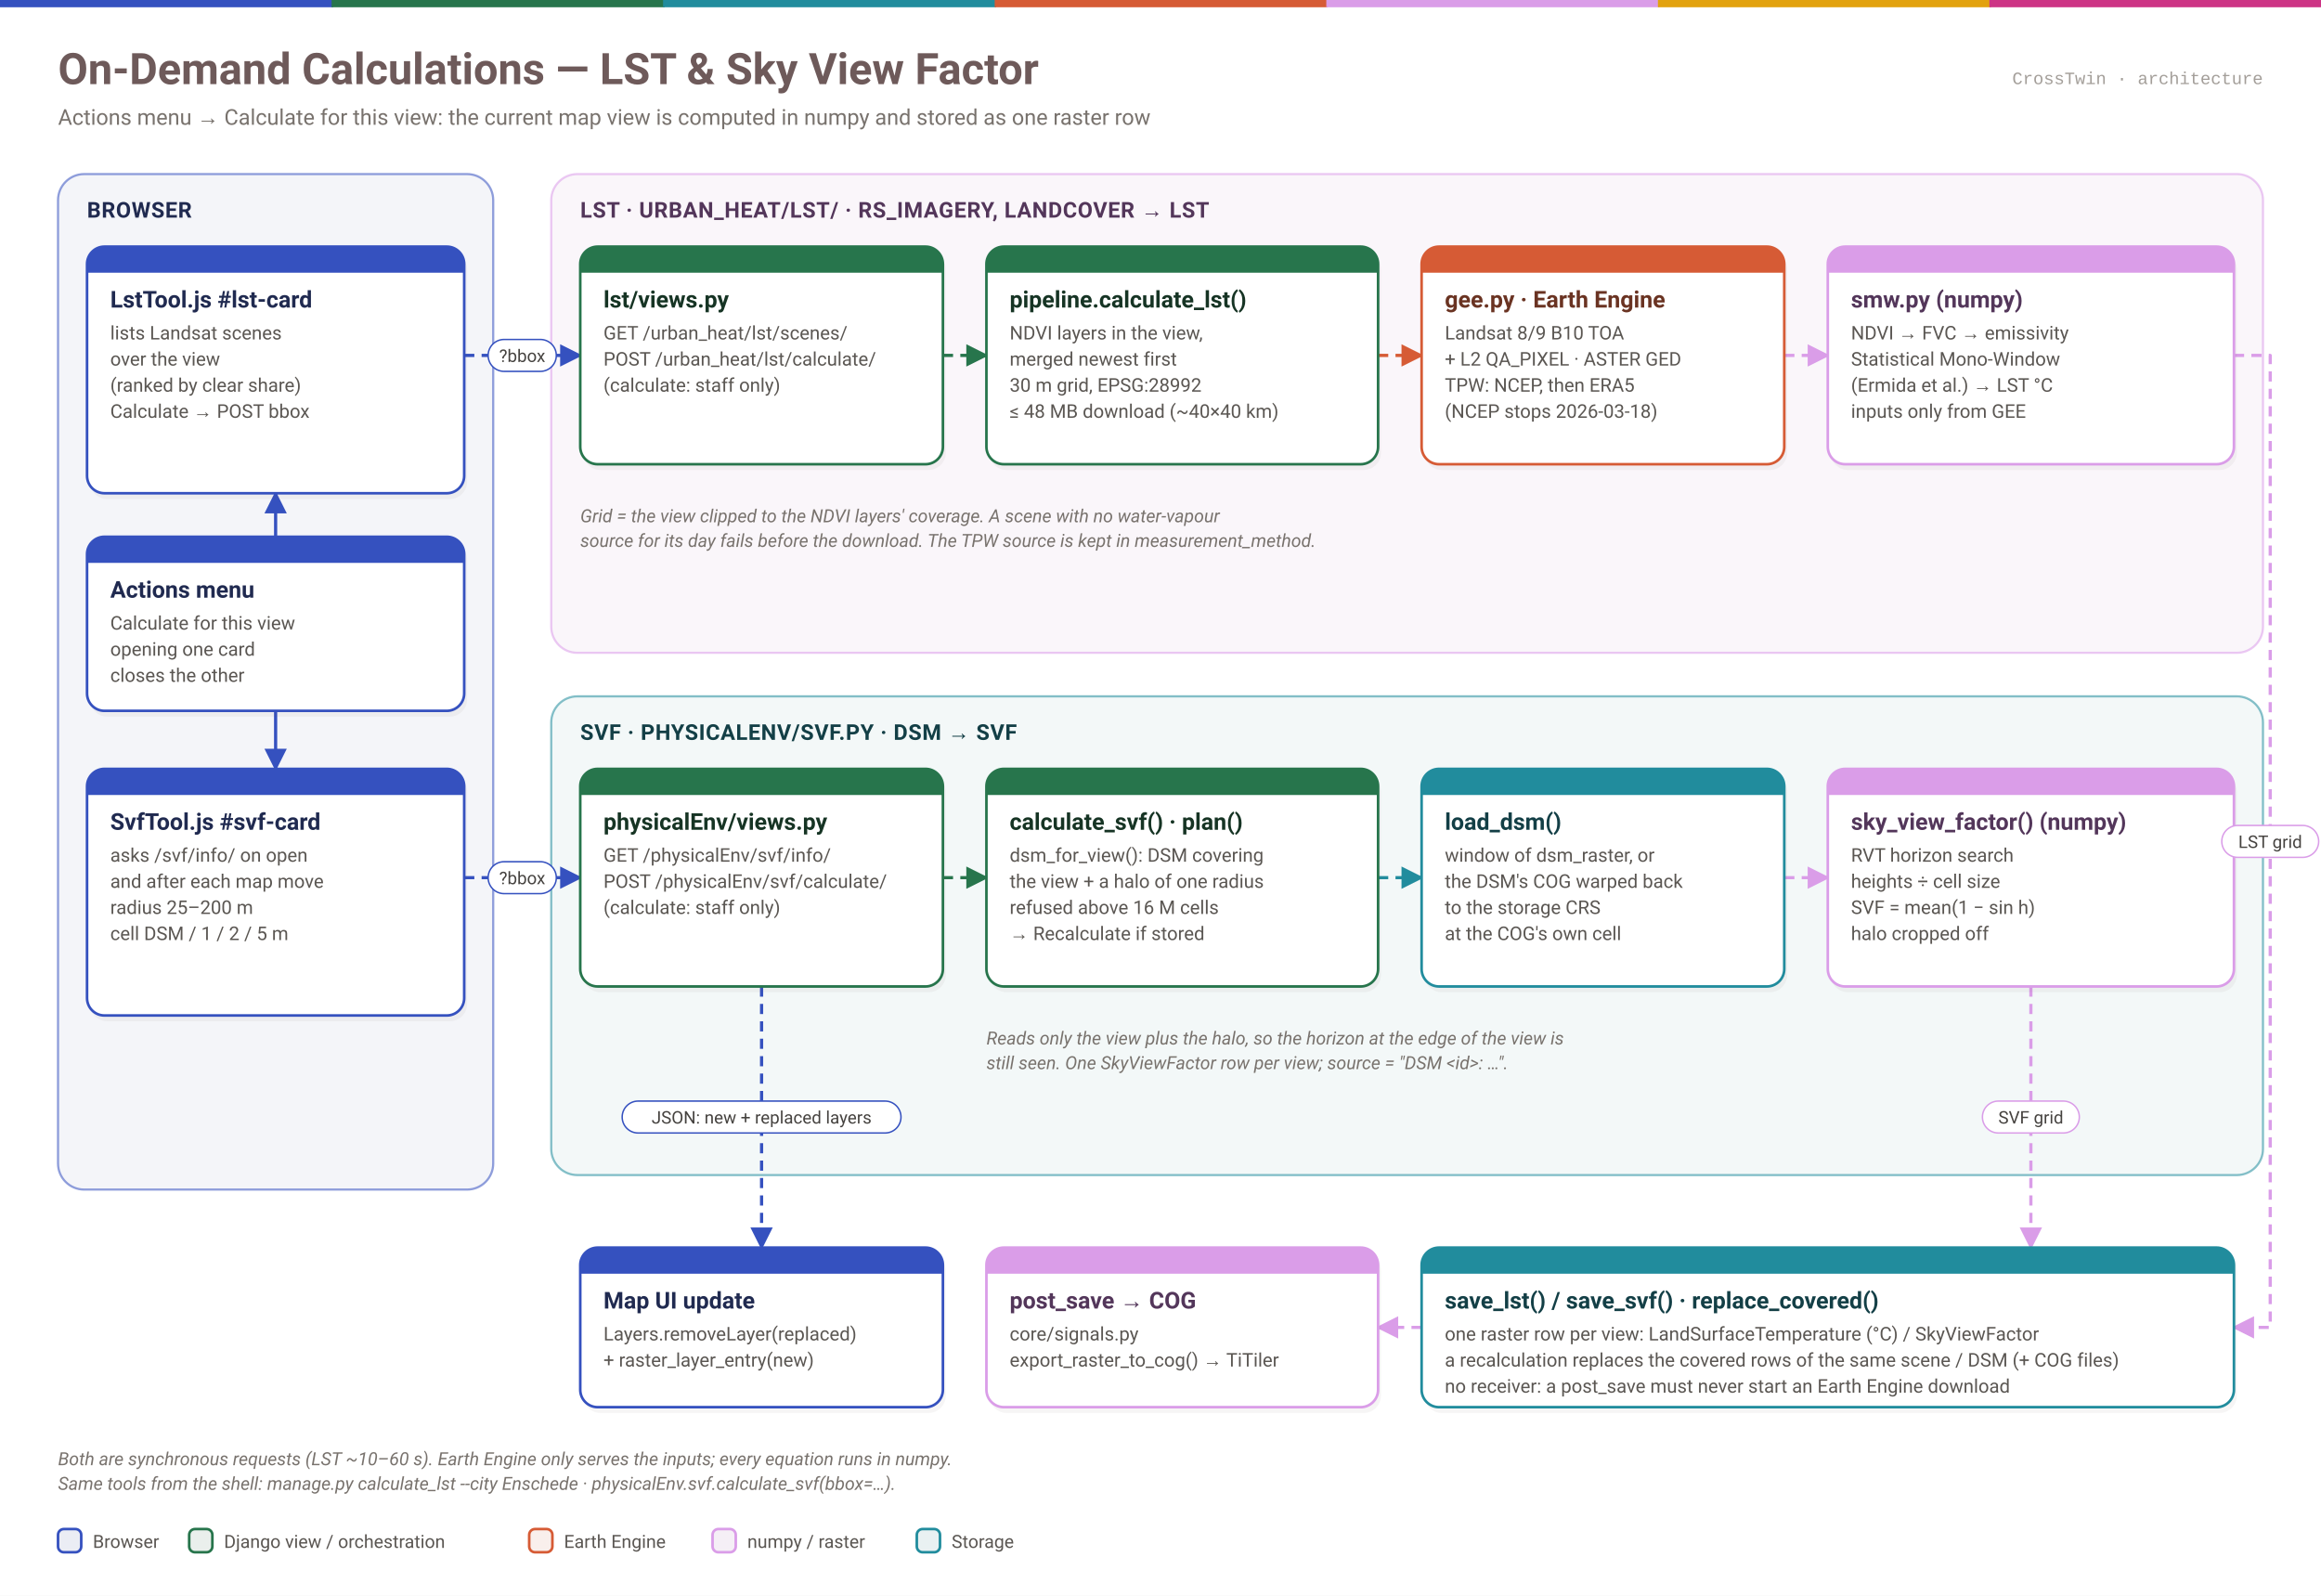
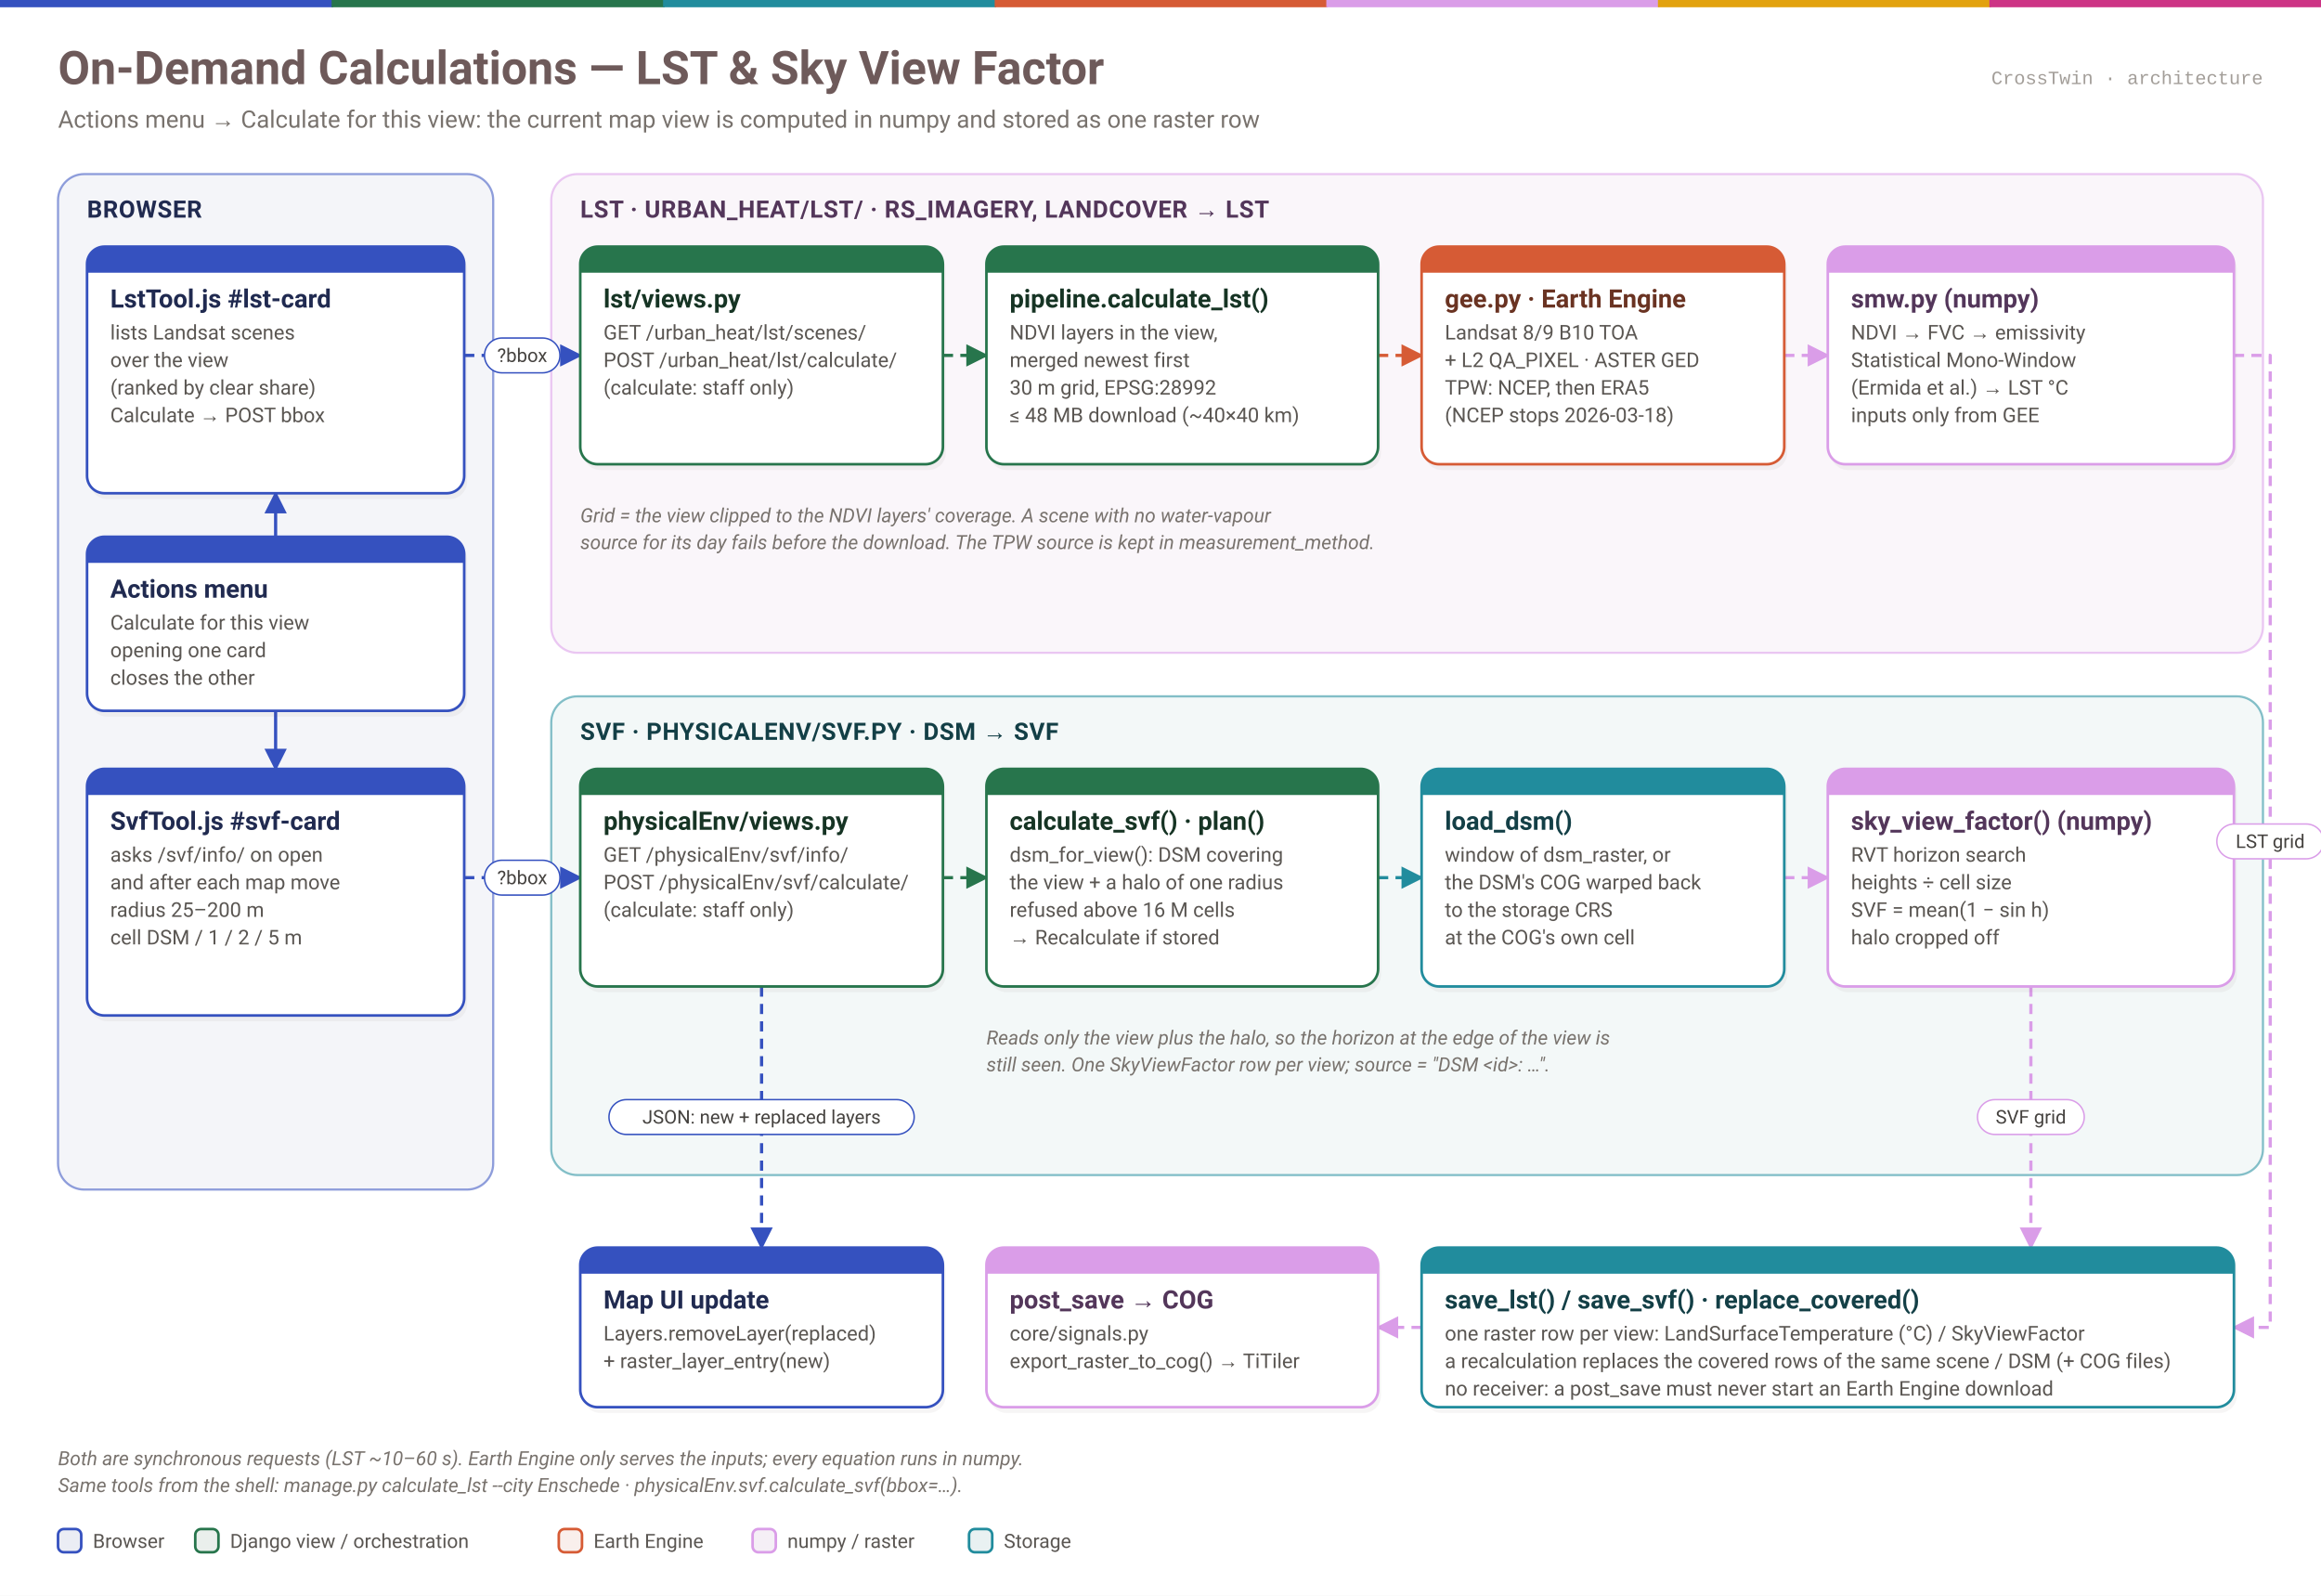
<svg xmlns="http://www.w3.org/2000/svg" viewBox="0 0 1600 1100" width="1600" height="1100" role="img" aria-label="On-Demand Calculations — LST &amp; Sky View Factor">
  <style>
  .t { font-family:'Roboto','Helvetica Neue','Arial',sans-serif; }
  .m { font-family:'JetBrains Mono','Consolas','Courier New',monospace; }
  .flow { stroke-dasharray:7 5; animation:dash 1.2s linear infinite; }
  @keyframes dash { to { stroke-dashoffset:-24; } }
  @media (prefers-reduced-motion: reduce) { .flow { animation:none; } }
</style>
  <defs>
    <marker id="a-client" viewBox="0 0 10 10" refX="9" refY="5" markerWidth="7" markerHeight="7" orient="auto-start-reverse">
      <path d="M0,0 L10,5 L0,10 z" fill="#3551BF" />
    </marker>
    <marker id="as-client" viewBox="0 0 10 10" refX="9" refY="5" markerWidth="7" markerHeight="7" orient="auto-start-reverse">
      <path d="M0,0 L10,5 L0,10 z" fill="#3551BF" />
    </marker>
    <marker id="a-django" viewBox="0 0 10 10" refX="9" refY="5" markerWidth="7" markerHeight="7" orient="auto-start-reverse">
      <path d="M0,0 L10,5 L0,10 z" fill="#27754C" />
    </marker>
    <marker id="as-django" viewBox="0 0 10 10" refX="9" refY="5" markerWidth="7" markerHeight="7" orient="auto-start-reverse">
      <path d="M0,0 L10,5 L0,10 z" fill="#27754C" />
    </marker>
    <marker id="a-data" viewBox="0 0 10 10" refX="9" refY="5" markerWidth="7" markerHeight="7" orient="auto-start-reverse">
      <path d="M0,0 L10,5 L0,10 z" fill="#218C9D" />
    </marker>
    <marker id="as-data" viewBox="0 0 10 10" refX="9" refY="5" markerWidth="7" markerHeight="7" orient="auto-start-reverse">
      <path d="M0,0 L10,5 L0,10 z" fill="#218C9D" />
    </marker>
    <marker id="a-external" viewBox="0 0 10 10" refX="9" refY="5" markerWidth="7" markerHeight="7" orient="auto-start-reverse">
      <path d="M0,0 L10,5 L0,10 z" fill="#D65B35" />
    </marker>
    <marker id="as-external" viewBox="0 0 10 10" refX="9" refY="5" markerWidth="7" markerHeight="7" orient="auto-start-reverse">
      <path d="M0,0 L10,5 L0,10 z" fill="#D65B35" />
    </marker>
    <marker id="a-raster" viewBox="0 0 10 10" refX="9" refY="5" markerWidth="7" markerHeight="7" orient="auto-start-reverse">
      <path d="M0,0 L10,5 L0,10 z" fill="#DA9DE8" />
    </marker>
    <marker id="as-raster" viewBox="0 0 10 10" refX="9" refY="5" markerWidth="7" markerHeight="7" orient="auto-start-reverse">
      <path d="M0,0 L10,5 L0,10 z" fill="#DA9DE8" />
    </marker>
    <marker id="a-cache" viewBox="0 0 10 10" refX="9" refY="5" markerWidth="7" markerHeight="7" orient="auto-start-reverse">
      <path d="M0,0 L10,5 L0,10 z" fill="#E2A20E" />
    </marker>
    <marker id="as-cache" viewBox="0 0 10 10" refX="9" refY="5" markerWidth="7" markerHeight="7" orient="auto-start-reverse">
      <path d="M0,0 L10,5 L0,10 z" fill="#E2A20E" />
    </marker>
    <marker id="a-signal" viewBox="0 0 10 10" refX="9" refY="5" markerWidth="7" markerHeight="7" orient="auto-start-reverse">
      <path d="M0,0 L10,5 L0,10 z" fill="#CD3485" />
    </marker>
    <marker id="as-signal" viewBox="0 0 10 10" refX="9" refY="5" markerWidth="7" markerHeight="7" orient="auto-start-reverse">
      <path d="M0,0 L10,5 L0,10 z" fill="#CD3485" />
    </marker>
    <marker id="a-neutral" viewBox="0 0 10 10" refX="9" refY="5" markerWidth="7" markerHeight="7" orient="auto-start-reverse">
      <path d="M0,0 L10,5 L0,10 z" fill="#1E1D2C" />
    </marker>
    <marker id="as-neutral" viewBox="0 0 10 10" refX="9" refY="5" markerWidth="7" markerHeight="7" orient="auto-start-reverse">
      <path d="M0,0 L10,5 L0,10 z" fill="#1E1D2C" />
    </marker>
  </defs>
  <rect width="1600" height="1100" fill="#ffffff" />
  <rect x="0.0" width="229.6" height="5" fill="#3551BF" />
  <rect x="228.6" width="229.6" height="5" fill="#27754C" />
  <rect x="457.1" width="229.6" height="5" fill="#218C9D" />
  <rect x="685.7" width="229.6" height="5" fill="#D65B35" />
  <rect x="914.3" width="229.6" height="5" fill="#DA9DE8" />
  <rect x="1142.9" width="229.6" height="5" fill="#E2A20E" />
  <rect x="1371.4" width="229.6" height="5" fill="#CD3485" />
-   <text class="t" x="40" y="58" font-size="30" font-weight="600" fill="#6E5A5A">On-Demand Calculations — LST &amp; Sky View Factor</text>
-   <text class="t" x="40" y="86" font-size="15" fill="#78726D">Actions menu → Calculate for this view: the current map view is computed in numpy and stored as one raster row</text>
-   <text class="m" x="1560" y="58" font-size="12" fill="#A39E99" text-anchor="end">CrossTwin · architecture</text>
+   <text class="t" x="40" y="58" font-size="32" font-weight="600" fill="#6E5A5A">On-Demand Calculations — LST &amp; Sky View Factor</text>
+   <text class="t" x="40" y="88" font-size="16.5" fill="#78726D">Actions menu → Calculate for this view: the current map view is computed in numpy and stored as one raster row</text>
+   <text class="m" x="1560" y="58" font-size="13" fill="#A39E99" text-anchor="end">CrossTwin · architecture</text>
  <rect x="40" y="120" width="300" height="700" rx="18" fill="#EBEDF4" fill-opacity="0.55" stroke="#3551BF" stroke-opacity="0.55" stroke-width="1.5" />
-   <text class="t" x="60" y="150" font-size="15" font-weight="700" fill="#202A50" letter-spacing="0.4">BROWSER</text>
+   <text class="t" x="60" y="150" font-size="16.5" font-weight="700" fill="#202A50" letter-spacing="0.4">BROWSER</text>
  <rect x="380" y="120" width="1180" height="330" rx="18" fill="#F5EFF6" fill-opacity="0.55" stroke="#DA9DE8" stroke-opacity="0.55" stroke-width="1.5" />
-   <text class="t" x="400" y="150" font-size="15" font-weight="700" fill="#53365A" letter-spacing="0.4">LST  ·  URBAN_HEAT/LST/  ·  RS_IMAGERY, LANDCOVER → LST</text>
+   <text class="t" x="400" y="150" font-size="16.5" font-weight="700" fill="#53365A" letter-spacing="0.4">LST  ·  URBAN_HEAT/LST/  ·  RS_IMAGERY, LANDCOVER → LST</text>
  <rect x="380" y="480" width="1180" height="330" rx="18" fill="#E9F1F2" fill-opacity="0.55" stroke="#218C9D" stroke-opacity="0.55" stroke-width="1.5" />
-   <text class="t" x="400" y="510" font-size="15" font-weight="700" fill="#133F46" letter-spacing="0.4">SVF  ·  PHYSICALENV/SVF.PY  ·  DSM → SVF</text>
+   <text class="t" x="400" y="510" font-size="16.5" font-weight="700" fill="#133F46" letter-spacing="0.4">SVF  ·  PHYSICALENV/SVF.PY  ·  DSM → SVF</text>
  <path d="M525,680 L525,860" fill="none" stroke="#3551BF" stroke-width="2.2" stroke-linejoin="round" class="flow" marker-end="url(#a-client)" />
  <path d="M980,915 L950,915" fill="none" stroke="#DA9DE8" stroke-width="2.2" stroke-linejoin="round" class="flow" marker-end="url(#a-raster)" />
  <path d="M1400,680 L1400,860" fill="none" stroke="#DA9DE8" stroke-width="2.2" stroke-linejoin="round" class="flow" marker-end="url(#a-raster)" />
  <path d="M1540,245 L1565,245 L1565,915 L1540,915" fill="none" stroke="#DA9DE8" stroke-width="2.2" stroke-linejoin="round" class="flow" marker-end="url(#a-raster)" />
  <path d="M1230,605 L1260,605" fill="none" stroke="#DA9DE8" stroke-width="2.2" stroke-linejoin="round" class="flow" marker-end="url(#a-raster)" />
  <path d="M950,605 L980,605" fill="none" stroke="#218C9D" stroke-width="2.2" stroke-linejoin="round" class="flow" marker-end="url(#a-data)" />
  <path d="M650,605 L680,605" fill="none" stroke="#27754C" stroke-width="2.2" stroke-linejoin="round" class="flow" marker-end="url(#a-django)" />
  <path d="M1230,245 L1260,245" fill="none" stroke="#DA9DE8" stroke-width="2.2" stroke-linejoin="round" class="flow" marker-end="url(#a-raster)" />
  <path d="M950,245 L980,245" fill="none" stroke="#D65B35" stroke-width="2.2" stroke-linejoin="round" class="flow" marker-end="url(#a-external)" />
  <path d="M650,245 L680,245" fill="none" stroke="#27754C" stroke-width="2.2" stroke-linejoin="round" class="flow" marker-end="url(#a-django)" />
  <path d="M320,605 L400,605" fill="none" stroke="#3551BF" stroke-width="2.2" stroke-linejoin="round" class="flow" marker-end="url(#a-client)" />
  <path d="M320,245 L400,245" fill="none" stroke="#3551BF" stroke-width="2.2" stroke-linejoin="round" class="flow" marker-end="url(#a-client)" />
  <path d="M190,490 L190,530" fill="none" stroke="#3551BF" stroke-width="2.2" stroke-linejoin="round" marker-end="url(#a-client)" />
  <path d="M190,370 L190,340" fill="none" stroke="#3551BF" stroke-width="2.2" stroke-linejoin="round" marker-end="url(#a-client)" />
  <rect x="62" y="174" width="260" height="170" rx="12" fill="#6E5A5A" fill-opacity="0.06" />
  <rect x="60" y="170" width="260" height="170" rx="12" fill="#fff" stroke="#3551BF" stroke-width="1.8" />
  <path d="M72,170 h236 a12,12 0 0 1 12,12 v6 h-260 v-6 a12,12 0 0 1 12,-12 z" fill="#3551BF" />
-   <text class="t" x="76" y="212" font-size="16" font-weight="700" fill="#202A50">LstTool.js  #lst-card</text>
-   <text class="t" x="76" y="234" font-size="13" fill="#5A5652">lists Landsat scenes</text>
-   <text class="t" x="76" y="252" font-size="13" fill="#5A5652">over the view</text>
-   <text class="t" x="76" y="270" font-size="13" fill="#5A5652">(ranked by clear share)</text>
-   <text class="t" x="76" y="288" font-size="13" fill="#5A5652">Calculate → POST bbox</text>
+   <text class="t" x="76" y="212" font-size="17.5" font-weight="700" fill="#202A50">LstTool.js  #lst-card</text>
+   <text class="t" x="76" y="234" font-size="14" fill="#5A5652">lists Landsat scenes</text>
+   <text class="t" x="76" y="253" font-size="14" fill="#5A5652">over the view</text>
+   <text class="t" x="76" y="272" font-size="14" fill="#5A5652">(ranked by clear share)</text>
+   <text class="t" x="76" y="291" font-size="14" fill="#5A5652">Calculate → POST bbox</text>
  <rect x="62" y="374" width="260" height="120" rx="12" fill="#6E5A5A" fill-opacity="0.06" />
  <rect x="60" y="370" width="260" height="120" rx="12" fill="#fff" stroke="#3551BF" stroke-width="1.8" />
  <path d="M72,370 h236 a12,12 0 0 1 12,12 v6 h-260 v-6 a12,12 0 0 1 12,-12 z" fill="#3551BF" />
-   <text class="t" x="76" y="412" font-size="16" font-weight="700" fill="#202A50">Actions menu</text>
-   <text class="t" x="76" y="434" font-size="13" fill="#5A5652">Calculate for this view</text>
-   <text class="t" x="76" y="452" font-size="13" fill="#5A5652">opening one card</text>
-   <text class="t" x="76" y="470" font-size="13" fill="#5A5652">closes the other</text>
+   <text class="t" x="76" y="412" font-size="17.5" font-weight="700" fill="#202A50">Actions menu</text>
+   <text class="t" x="76" y="434" font-size="14" fill="#5A5652">Calculate for this view</text>
+   <text class="t" x="76" y="453" font-size="14" fill="#5A5652">opening one card</text>
+   <text class="t" x="76" y="472" font-size="14" fill="#5A5652">closes the other</text>
  <rect x="62" y="534" width="260" height="170" rx="12" fill="#6E5A5A" fill-opacity="0.06" />
  <rect x="60" y="530" width="260" height="170" rx="12" fill="#fff" stroke="#3551BF" stroke-width="1.8" />
  <path d="M72,530 h236 a12,12 0 0 1 12,12 v6 h-260 v-6 a12,12 0 0 1 12,-12 z" fill="#3551BF" />
-   <text class="t" x="76" y="572" font-size="16" font-weight="700" fill="#202A50">SvfTool.js  #svf-card</text>
-   <text class="t" x="76" y="594" font-size="13" fill="#5A5652">asks /svf/info/ on open</text>
-   <text class="t" x="76" y="612" font-size="13" fill="#5A5652">and after each map move</text>
-   <text class="t" x="76" y="630" font-size="13" fill="#5A5652">radius 25–200 m</text>
-   <text class="t" x="76" y="648" font-size="13" fill="#5A5652">cell DSM / 1 / 2 / 5 m</text>
+   <text class="t" x="76" y="572" font-size="17.5" font-weight="700" fill="#202A50">SvfTool.js  #svf-card</text>
+   <text class="t" x="76" y="594" font-size="14" fill="#5A5652">asks /svf/info/ on open</text>
+   <text class="t" x="76" y="613" font-size="14" fill="#5A5652">and after each map move</text>
+   <text class="t" x="76" y="632" font-size="14" fill="#5A5652">radius 25–200 m</text>
+   <text class="t" x="76" y="651" font-size="14" fill="#5A5652">cell DSM / 1 / 2 / 5 m</text>
  <rect x="402" y="174" width="250" height="150" rx="12" fill="#6E5A5A" fill-opacity="0.06" />
  <rect x="400" y="170" width="250" height="150" rx="12" fill="#fff" stroke="#27754C" stroke-width="1.8" />
  <path d="M412,170 h226 a12,12 0 0 1 12,12 v6 h-250 v-6 a12,12 0 0 1 12,-12 z" fill="#27754C" />
-   <text class="t" x="416" y="212" font-size="16" font-weight="700" fill="#163424">lst/views.py</text>
-   <text class="t" x="416" y="234" font-size="13" fill="#5A5652">GET  /urban_heat/lst/scenes/</text>
-   <text class="t" x="416" y="252" font-size="13" fill="#5A5652">POST /urban_heat/lst/calculate/</text>
-   <text class="t" x="416" y="270" font-size="13" fill="#5A5652">(calculate: staff only)</text>
+   <text class="t" x="416" y="212" font-size="17.5" font-weight="700" fill="#163424">lst/views.py</text>
+   <text class="t" x="416" y="234" font-size="14" fill="#5A5652">GET  /urban_heat/lst/scenes/</text>
+   <text class="t" x="416" y="253" font-size="14" fill="#5A5652">POST /urban_heat/lst/calculate/</text>
+   <text class="t" x="416" y="272" font-size="14" fill="#5A5652">(calculate: staff only)</text>
  <rect x="682" y="174" width="270" height="150" rx="12" fill="#6E5A5A" fill-opacity="0.06" />
  <rect x="680" y="170" width="270" height="150" rx="12" fill="#fff" stroke="#27754C" stroke-width="1.8" />
  <path d="M692,170 h246 a12,12 0 0 1 12,12 v6 h-270 v-6 a12,12 0 0 1 12,-12 z" fill="#27754C" />
-   <text class="t" x="696" y="212" font-size="16" font-weight="700" fill="#163424">pipeline.calculate_lst()</text>
-   <text class="t" x="696" y="234" font-size="13" fill="#5A5652">NDVI layers in the view,</text>
-   <text class="t" x="696" y="252" font-size="13" fill="#5A5652">merged newest first</text>
-   <text class="t" x="696" y="270" font-size="13" fill="#5A5652">30 m grid, EPSG:28992</text>
-   <text class="t" x="696" y="288" font-size="13" fill="#5A5652">≤ 48 MB download (~40×40 km)</text>
+   <text class="t" x="696" y="212" font-size="17.5" font-weight="700" fill="#163424">pipeline.calculate_lst()</text>
+   <text class="t" x="696" y="234" font-size="14" fill="#5A5652">NDVI layers in the view,</text>
+   <text class="t" x="696" y="253" font-size="14" fill="#5A5652">merged newest first</text>
+   <text class="t" x="696" y="272" font-size="14" fill="#5A5652">30 m grid, EPSG:28992</text>
+   <text class="t" x="696" y="291" font-size="14" fill="#5A5652">≤ 48 MB download (~40×40 km)</text>
  <rect x="982" y="174" width="250" height="150" rx="12" fill="#6E5A5A" fill-opacity="0.06" />
  <rect x="980" y="170" width="250" height="150" rx="12" fill="#fff" stroke="#D65B35" stroke-width="1.8" />
  <path d="M992,170 h226 a12,12 0 0 1 12,12 v6 h-250 v-6 a12,12 0 0 1 12,-12 z" fill="#D65B35" />
-   <text class="t" x="996" y="212" font-size="16" font-weight="700" fill="#6A3322">gee.py · Earth Engine</text>
-   <text class="t" x="996" y="234" font-size="13" fill="#5A5652">Landsat 8/9 B10 TOA</text>
-   <text class="t" x="996" y="252" font-size="13" fill="#5A5652">+ L2 QA_PIXEL · ASTER GED</text>
-   <text class="t" x="996" y="270" font-size="13" fill="#5A5652">TPW: NCEP, then ERA5</text>
-   <text class="t" x="996" y="288" font-size="13" fill="#5A5652">(NCEP stops 2026-03-18)</text>
+   <text class="t" x="996" y="212" font-size="17.5" font-weight="700" fill="#6A3322">gee.py · Earth Engine</text>
+   <text class="t" x="996" y="234" font-size="14" fill="#5A5652">Landsat 8/9 B10 TOA</text>
+   <text class="t" x="996" y="253" font-size="14" fill="#5A5652">+ L2 QA_PIXEL · ASTER GED</text>
+   <text class="t" x="996" y="272" font-size="14" fill="#5A5652">TPW: NCEP, then ERA5</text>
+   <text class="t" x="996" y="291" font-size="14" fill="#5A5652">(NCEP stops 2026-03-18)</text>
  <rect x="1262" y="174" width="280" height="150" rx="12" fill="#6E5A5A" fill-opacity="0.06" />
  <rect x="1260" y="170" width="280" height="150" rx="12" fill="#fff" stroke="#DA9DE8" stroke-width="1.8" />
  <path d="M1272,170 h256 a12,12 0 0 1 12,12 v6 h-280 v-6 a12,12 0 0 1 12,-12 z" fill="#DA9DE8" />
-   <text class="t" x="1276" y="212" font-size="16" font-weight="700" fill="#53365A">smw.py  (numpy)</text>
-   <text class="t" x="1276" y="234" font-size="13" fill="#5A5652">NDVI → FVC → emissivity</text>
-   <text class="t" x="1276" y="252" font-size="13" fill="#5A5652">Statistical Mono-Window</text>
-   <text class="t" x="1276" y="270" font-size="13" fill="#5A5652">(Ermida et al.) → LST °C</text>
-   <text class="t" x="1276" y="288" font-size="13" fill="#5A5652">inputs only from GEE</text>
+   <text class="t" x="1276" y="212" font-size="17.5" font-weight="700" fill="#53365A">smw.py  (numpy)</text>
+   <text class="t" x="1276" y="234" font-size="14" fill="#5A5652">NDVI → FVC → emissivity</text>
+   <text class="t" x="1276" y="253" font-size="14" fill="#5A5652">Statistical Mono-Window</text>
+   <text class="t" x="1276" y="272" font-size="14" fill="#5A5652">(Ermida et al.) → LST °C</text>
+   <text class="t" x="1276" y="291" font-size="14" fill="#5A5652">inputs only from GEE</text>
  <rect x="402" y="534" width="250" height="150" rx="12" fill="#6E5A5A" fill-opacity="0.06" />
  <rect x="400" y="530" width="250" height="150" rx="12" fill="#fff" stroke="#27754C" stroke-width="1.8" />
  <path d="M412,530 h226 a12,12 0 0 1 12,12 v6 h-250 v-6 a12,12 0 0 1 12,-12 z" fill="#27754C" />
-   <text class="t" x="416" y="572" font-size="16" font-weight="700" fill="#163424">physicalEnv/views.py</text>
-   <text class="t" x="416" y="594" font-size="13" fill="#5A5652">GET  /physicalEnv/svf/info/</text>
-   <text class="t" x="416" y="612" font-size="13" fill="#5A5652">POST /physicalEnv/svf/calculate/</text>
-   <text class="t" x="416" y="630" font-size="13" fill="#5A5652">(calculate: staff only)</text>
+   <text class="t" x="416" y="572" font-size="17.5" font-weight="700" fill="#163424">physicalEnv/views.py</text>
+   <text class="t" x="416" y="594" font-size="14" fill="#5A5652">GET  /physicalEnv/svf/info/</text>
+   <text class="t" x="416" y="613" font-size="14" fill="#5A5652">POST /physicalEnv/svf/calculate/</text>
+   <text class="t" x="416" y="632" font-size="14" fill="#5A5652">(calculate: staff only)</text>
  <rect x="682" y="534" width="270" height="150" rx="12" fill="#6E5A5A" fill-opacity="0.06" />
  <rect x="680" y="530" width="270" height="150" rx="12" fill="#fff" stroke="#27754C" stroke-width="1.8" />
  <path d="M692,530 h246 a12,12 0 0 1 12,12 v6 h-270 v-6 a12,12 0 0 1 12,-12 z" fill="#27754C" />
-   <text class="t" x="696" y="572" font-size="16" font-weight="700" fill="#163424">calculate_svf() · plan()</text>
-   <text class="t" x="696" y="594" font-size="13" fill="#5A5652">dsm_for_view(): DSM covering</text>
-   <text class="t" x="696" y="612" font-size="13" fill="#5A5652">the view + a halo of one radius</text>
-   <text class="t" x="696" y="630" font-size="13" fill="#5A5652">refused above 16 M cells</text>
-   <text class="t" x="696" y="648" font-size="13" fill="#5A5652">→ Recalculate if stored</text>
+   <text class="t" x="696" y="572" font-size="17.5" font-weight="700" fill="#163424">calculate_svf() · plan()</text>
+   <text class="t" x="696" y="594" font-size="14" fill="#5A5652">dsm_for_view(): DSM covering</text>
+   <text class="t" x="696" y="613" font-size="14" fill="#5A5652">the view + a halo of one radius</text>
+   <text class="t" x="696" y="632" font-size="14" fill="#5A5652">refused above 16 M cells</text>
+   <text class="t" x="696" y="651" font-size="14" fill="#5A5652">→ Recalculate if stored</text>
  <rect x="982" y="534" width="250" height="150" rx="12" fill="#6E5A5A" fill-opacity="0.06" />
  <rect x="980" y="530" width="250" height="150" rx="12" fill="#fff" stroke="#218C9D" stroke-width="1.8" />
  <path d="M992,530 h226 a12,12 0 0 1 12,12 v6 h-250 v-6 a12,12 0 0 1 12,-12 z" fill="#218C9D" />
-   <text class="t" x="996" y="572" font-size="16" font-weight="700" fill="#133F46">load_dsm()</text>
-   <text class="t" x="996" y="594" font-size="13" fill="#5A5652">window of dsm_raster, or</text>
-   <text class="t" x="996" y="612" font-size="13" fill="#5A5652">the DSM's COG warped back</text>
-   <text class="t" x="996" y="630" font-size="13" fill="#5A5652">to the storage CRS</text>
-   <text class="t" x="996" y="648" font-size="13" fill="#5A5652">at the COG's own cell</text>
+   <text class="t" x="996" y="572" font-size="17.5" font-weight="700" fill="#133F46">load_dsm()</text>
+   <text class="t" x="996" y="594" font-size="14" fill="#5A5652">window of dsm_raster, or</text>
+   <text class="t" x="996" y="613" font-size="14" fill="#5A5652">the DSM's COG warped back</text>
+   <text class="t" x="996" y="632" font-size="14" fill="#5A5652">to the storage CRS</text>
+   <text class="t" x="996" y="651" font-size="14" fill="#5A5652">at the COG's own cell</text>
  <rect x="1262" y="534" width="280" height="150" rx="12" fill="#6E5A5A" fill-opacity="0.06" />
  <rect x="1260" y="530" width="280" height="150" rx="12" fill="#fff" stroke="#DA9DE8" stroke-width="1.8" />
  <path d="M1272,530 h256 a12,12 0 0 1 12,12 v6 h-280 v-6 a12,12 0 0 1 12,-12 z" fill="#DA9DE8" />
-   <text class="t" x="1276" y="572" font-size="16" font-weight="700" fill="#53365A">sky_view_factor()  (numpy)</text>
-   <text class="t" x="1276" y="594" font-size="13" fill="#5A5652">RVT horizon search</text>
-   <text class="t" x="1276" y="612" font-size="13" fill="#5A5652">heights ÷ cell size</text>
-   <text class="t" x="1276" y="630" font-size="13" fill="#5A5652">SVF = mean(1 − sin h)</text>
-   <text class="t" x="1276" y="648" font-size="13" fill="#5A5652">halo cropped off</text>
+   <text class="t" x="1276" y="572" font-size="17.5" font-weight="700" fill="#53365A">sky_view_factor()  (numpy)</text>
+   <text class="t" x="1276" y="594" font-size="14" fill="#5A5652">RVT horizon search</text>
+   <text class="t" x="1276" y="613" font-size="14" fill="#5A5652">heights ÷ cell size</text>
+   <text class="t" x="1276" y="632" font-size="14" fill="#5A5652">SVF = mean(1 − sin h)</text>
+   <text class="t" x="1276" y="651" font-size="14" fill="#5A5652">halo cropped off</text>
  <rect x="402" y="864" width="250" height="110" rx="12" fill="#6E5A5A" fill-opacity="0.06" />
  <rect x="400" y="860" width="250" height="110" rx="12" fill="#fff" stroke="#3551BF" stroke-width="1.8" />
  <path d="M412,860 h226 a12,12 0 0 1 12,12 v6 h-250 v-6 a12,12 0 0 1 12,-12 z" fill="#3551BF" />
-   <text class="t" x="416" y="902" font-size="16" font-weight="700" fill="#202A50">Map UI update</text>
-   <text class="t" x="416" y="924" font-size="13" fill="#5A5652">Layers.removeLayer(replaced)</text>
-   <text class="t" x="416" y="942" font-size="13" fill="#5A5652">+ raster_layer_entry(new)</text>
+   <text class="t" x="416" y="902" font-size="17.5" font-weight="700" fill="#202A50">Map UI update</text>
+   <text class="t" x="416" y="924" font-size="14" fill="#5A5652">Layers.removeLayer(replaced)</text>
+   <text class="t" x="416" y="943" font-size="14" fill="#5A5652">+ raster_layer_entry(new)</text>
  <rect x="682" y="864" width="270" height="110" rx="12" fill="#6E5A5A" fill-opacity="0.06" />
  <rect x="680" y="860" width="270" height="110" rx="12" fill="#fff" stroke="#DA9DE8" stroke-width="1.8" />
  <path d="M692,860 h246 a12,12 0 0 1 12,12 v6 h-270 v-6 a12,12 0 0 1 12,-12 z" fill="#DA9DE8" />
-   <text class="t" x="696" y="902" font-size="16" font-weight="700" fill="#53365A">post_save → COG</text>
-   <text class="t" x="696" y="924" font-size="13" fill="#5A5652">core/signals.py</text>
-   <text class="t" x="696" y="942" font-size="13" fill="#5A5652">export_raster_to_cog() → TiTiler</text>
+   <text class="t" x="696" y="902" font-size="17.5" font-weight="700" fill="#53365A">post_save → COG</text>
+   <text class="t" x="696" y="924" font-size="14" fill="#5A5652">core/signals.py</text>
+   <text class="t" x="696" y="943" font-size="14" fill="#5A5652">export_raster_to_cog() → TiTiler</text>
  <rect x="982" y="864" width="560" height="110" rx="12" fill="#6E5A5A" fill-opacity="0.06" />
  <rect x="980" y="860" width="560" height="110" rx="12" fill="#fff" stroke="#218C9D" stroke-width="1.8" />
  <path d="M992,860 h536 a12,12 0 0 1 12,12 v6 h-560 v-6 a12,12 0 0 1 12,-12 z" fill="#218C9D" />
-   <text class="t" x="996" y="902" font-size="16" font-weight="700" fill="#133F46">save_lst() / save_svf()  ·  replace_covered()</text>
-   <text class="t" x="996" y="924" font-size="13" fill="#5A5652">one raster row per view: LandSurfaceTemperature (°C) / SkyViewFactor</text>
-   <text class="t" x="996" y="942" font-size="13" fill="#5A5652">a recalculation replaces the covered rows of the same scene / DSM (+ COG files)</text>
-   <text class="t" x="996" y="960" font-size="13" fill="#5A5652">no receiver: a post_save must never start an Earth Engine download</text>
-   <text class="t" x="400" y="360" font-size="12.5" fill="#78726D" font-style="italic">Grid = the view clipped to the NDVI layers' coverage. A scene with no water-vapour</text>
-   <text class="t" x="400" y="377" font-size="12.5" fill="#78726D" font-style="italic">source for its day fails before the download. The TPW source is kept in measurement_method.</text>
-   <text class="t" x="680" y="720" font-size="12.5" fill="#78726D" font-style="italic">Reads only the view plus the halo, so the horizon at the edge of the view is</text>
-   <text class="t" x="680" y="737" font-size="12.5" fill="#78726D" font-style="italic">still seen. One SkyViewFactor row per view; source = "DSM &lt;id&gt;: …".</text>
-   <rect x="336.5" y="234.0" width="47.0" height="22" rx="11" fill="#fff" stroke="#3551BF" stroke-width="1" />
-   <text class="t" x="360.0" y="249.5" font-size="12" fill="#45423F" text-anchor="middle">?bbox</text>
-   <rect x="336.5" y="594.0" width="47.0" height="22" rx="11" fill="#fff" stroke="#3551BF" stroke-width="1" />
-   <text class="t" x="360.0" y="609.5" font-size="12" fill="#45423F" text-anchor="middle">?bbox</text>
-   <rect x="1531.6" y="569.0" width="66.8" height="22" rx="11" fill="#fff" stroke="#DA9DE8" stroke-width="1" />
-   <text class="t" x="1565.0" y="584.5" font-size="12" fill="#45423F" text-anchor="middle">LST grid</text>
-   <rect x="1366.6" y="759.0" width="66.8" height="22" rx="11" fill="#fff" stroke="#DA9DE8" stroke-width="1" />
-   <text class="t" x="1400.0" y="774.5" font-size="12" fill="#45423F" text-anchor="middle">SVF grid</text>
-   <rect x="428.9" y="759.0" width="192.2" height="22" rx="11" fill="#fff" stroke="#3551BF" stroke-width="1" />
-   <text class="t" x="525.0" y="774.5" font-size="12" fill="#45423F" text-anchor="middle">JSON: new + replaced layers</text>
-   <text class="t" x="40" y="1010" font-size="12.5" fill="#78726D" font-style="italic">Both are synchronous requests (LST ~10–60 s). Earth Engine only serves the inputs; every equation runs in numpy.</text>
-   <text class="t" x="40" y="1027" font-size="12.5" fill="#78726D" font-style="italic">Same tools from the shell: manage.py calculate_lst --city Enschede  ·  physicalEnv.svf.calculate_svf(bbox=…).</text>
+   <text class="t" x="996" y="902" font-size="17.5" font-weight="700" fill="#133F46">save_lst() / save_svf()  ·  replace_covered()</text>
+   <text class="t" x="996" y="924" font-size="14" fill="#5A5652">one raster row per view: LandSurfaceTemperature (°C) / SkyViewFactor</text>
+   <text class="t" x="996" y="943" font-size="14" fill="#5A5652">a recalculation replaces the covered rows of the same scene / DSM (+ COG files)</text>
+   <text class="t" x="996" y="962" font-size="14" fill="#5A5652">no receiver: a post_save must never start an Earth Engine download</text>
+   <text class="t" x="400" y="360.0" font-size="13.5" fill="#78726D" font-style="italic">Grid = the view clipped to the NDVI layers' coverage. A scene with no water-vapour</text>
+   <text class="t" x="400" y="378.5" font-size="13.5" fill="#78726D" font-style="italic">source for its day fails before the download. The TPW source is kept in measurement_method.</text>
+   <text class="t" x="680" y="720.0" font-size="13.5" fill="#78726D" font-style="italic">Reads only the view plus the halo, so the horizon at the edge of the view is</text>
+   <text class="t" x="680" y="738.5" font-size="13.5" fill="#78726D" font-style="italic">still seen. One SkyViewFactor row per view; source = "DSM &lt;id&gt;: …".</text>
+   <rect x="334.0" y="233.0" width="52.0" height="24" rx="12" fill="#fff" stroke="#3551BF" stroke-width="1" />
+   <text class="t" x="360.0" y="249.5" font-size="13" fill="#45423F" text-anchor="middle">?bbox</text>
+   <rect x="334.0" y="593.0" width="52.0" height="24" rx="12" fill="#fff" stroke="#3551BF" stroke-width="1" />
+   <text class="t" x="360.0" y="609.5" font-size="13" fill="#45423F" text-anchor="middle">?bbox</text>
+   <rect x="1528.2" y="568.0" width="73.6" height="24" rx="12" fill="#fff" stroke="#DA9DE8" stroke-width="1" />
+   <text class="t" x="1565.0" y="584.5" font-size="13" fill="#45423F" text-anchor="middle">LST grid</text>
+   <rect x="1363.2" y="758.0" width="73.6" height="24" rx="12" fill="#fff" stroke="#DA9DE8" stroke-width="1" />
+   <text class="t" x="1400.0" y="774.5" font-size="13" fill="#45423F" text-anchor="middle">SVF grid</text>
+   <rect x="419.8" y="758.0" width="210.4" height="24" rx="12" fill="#fff" stroke="#3551BF" stroke-width="1" />
+   <text class="t" x="525.0" y="774.5" font-size="13" fill="#45423F" text-anchor="middle">JSON: new + replaced layers</text>
+   <text class="t" x="40" y="1010.0" font-size="13.5" fill="#78726D" font-style="italic">Both are synchronous requests (LST ~10–60 s). Earth Engine only serves the inputs; every equation runs in numpy.</text>
+   <text class="t" x="40" y="1028.5" font-size="13.5" fill="#78726D" font-style="italic">Same tools from the shell: manage.py calculate_lst --city Enschede  ·  physicalEnv.svf.calculate_svf(bbox=…).</text>
  <rect x="40" y="1054" width="16" height="16" rx="4" fill="#EBEDF4" stroke="#3551BF" stroke-width="1.8" />
-   <text class="t" x="64" y="1067" font-size="12.5" fill="#5A5652">Browser</text>
-   <rect x="130.4" y="1054" width="16" height="16" rx="4" fill="#EAEFEC" stroke="#27754C" stroke-width="1.8" />
-   <text class="t" x="154.4" y="1067" font-size="12.5" fill="#5A5652">Django view / orchestration</text>
-   <rect x="364.8" y="1054" width="16" height="16" rx="4" fill="#F9EFEC" stroke="#D65B35" stroke-width="1.8" />
-   <text class="t" x="388.8" y="1067" font-size="12.5" fill="#5A5652">Earth Engine</text>
-   <rect x="491.2" y="1054" width="16" height="16" rx="4" fill="#F5EFF6" stroke="#DA9DE8" stroke-width="1.8" />
-   <text class="t" x="515.2" y="1067" font-size="12.5" fill="#5A5652">numpy / raster</text>
-   <rect x="632.0" y="1054" width="16" height="16" rx="4" fill="#E9F1F2" stroke="#218C9D" stroke-width="1.8" />
-   <text class="t" x="656.0" y="1067" font-size="12.5" fill="#5A5652">Storage</text>
+   <text class="t" x="64" y="1067" font-size="13.5" fill="#5A5652">Browser</text>
+   <rect x="134.6" y="1054" width="16" height="16" rx="4" fill="#EAEFEC" stroke="#27754C" stroke-width="1.8" />
+   <text class="t" x="158.6" y="1067" font-size="13.5" fill="#5A5652">Django view / orchestration</text>
+   <rect x="385.2" y="1054" width="16" height="16" rx="4" fill="#F9EFEC" stroke="#D65B35" stroke-width="1.8" />
+   <text class="t" x="409.2" y="1067" font-size="13.5" fill="#5A5652">Earth Engine</text>
+   <rect x="518.8" y="1054" width="16" height="16" rx="4" fill="#F5EFF6" stroke="#DA9DE8" stroke-width="1.8" />
+   <text class="t" x="542.8" y="1067" font-size="13.5" fill="#5A5652">numpy / raster</text>
+   <rect x="668.0" y="1054" width="16" height="16" rx="4" fill="#E9F1F2" stroke="#218C9D" stroke-width="1.8" />
+   <text class="t" x="692.0" y="1067" font-size="13.5" fill="#5A5652">Storage</text>
</svg>
